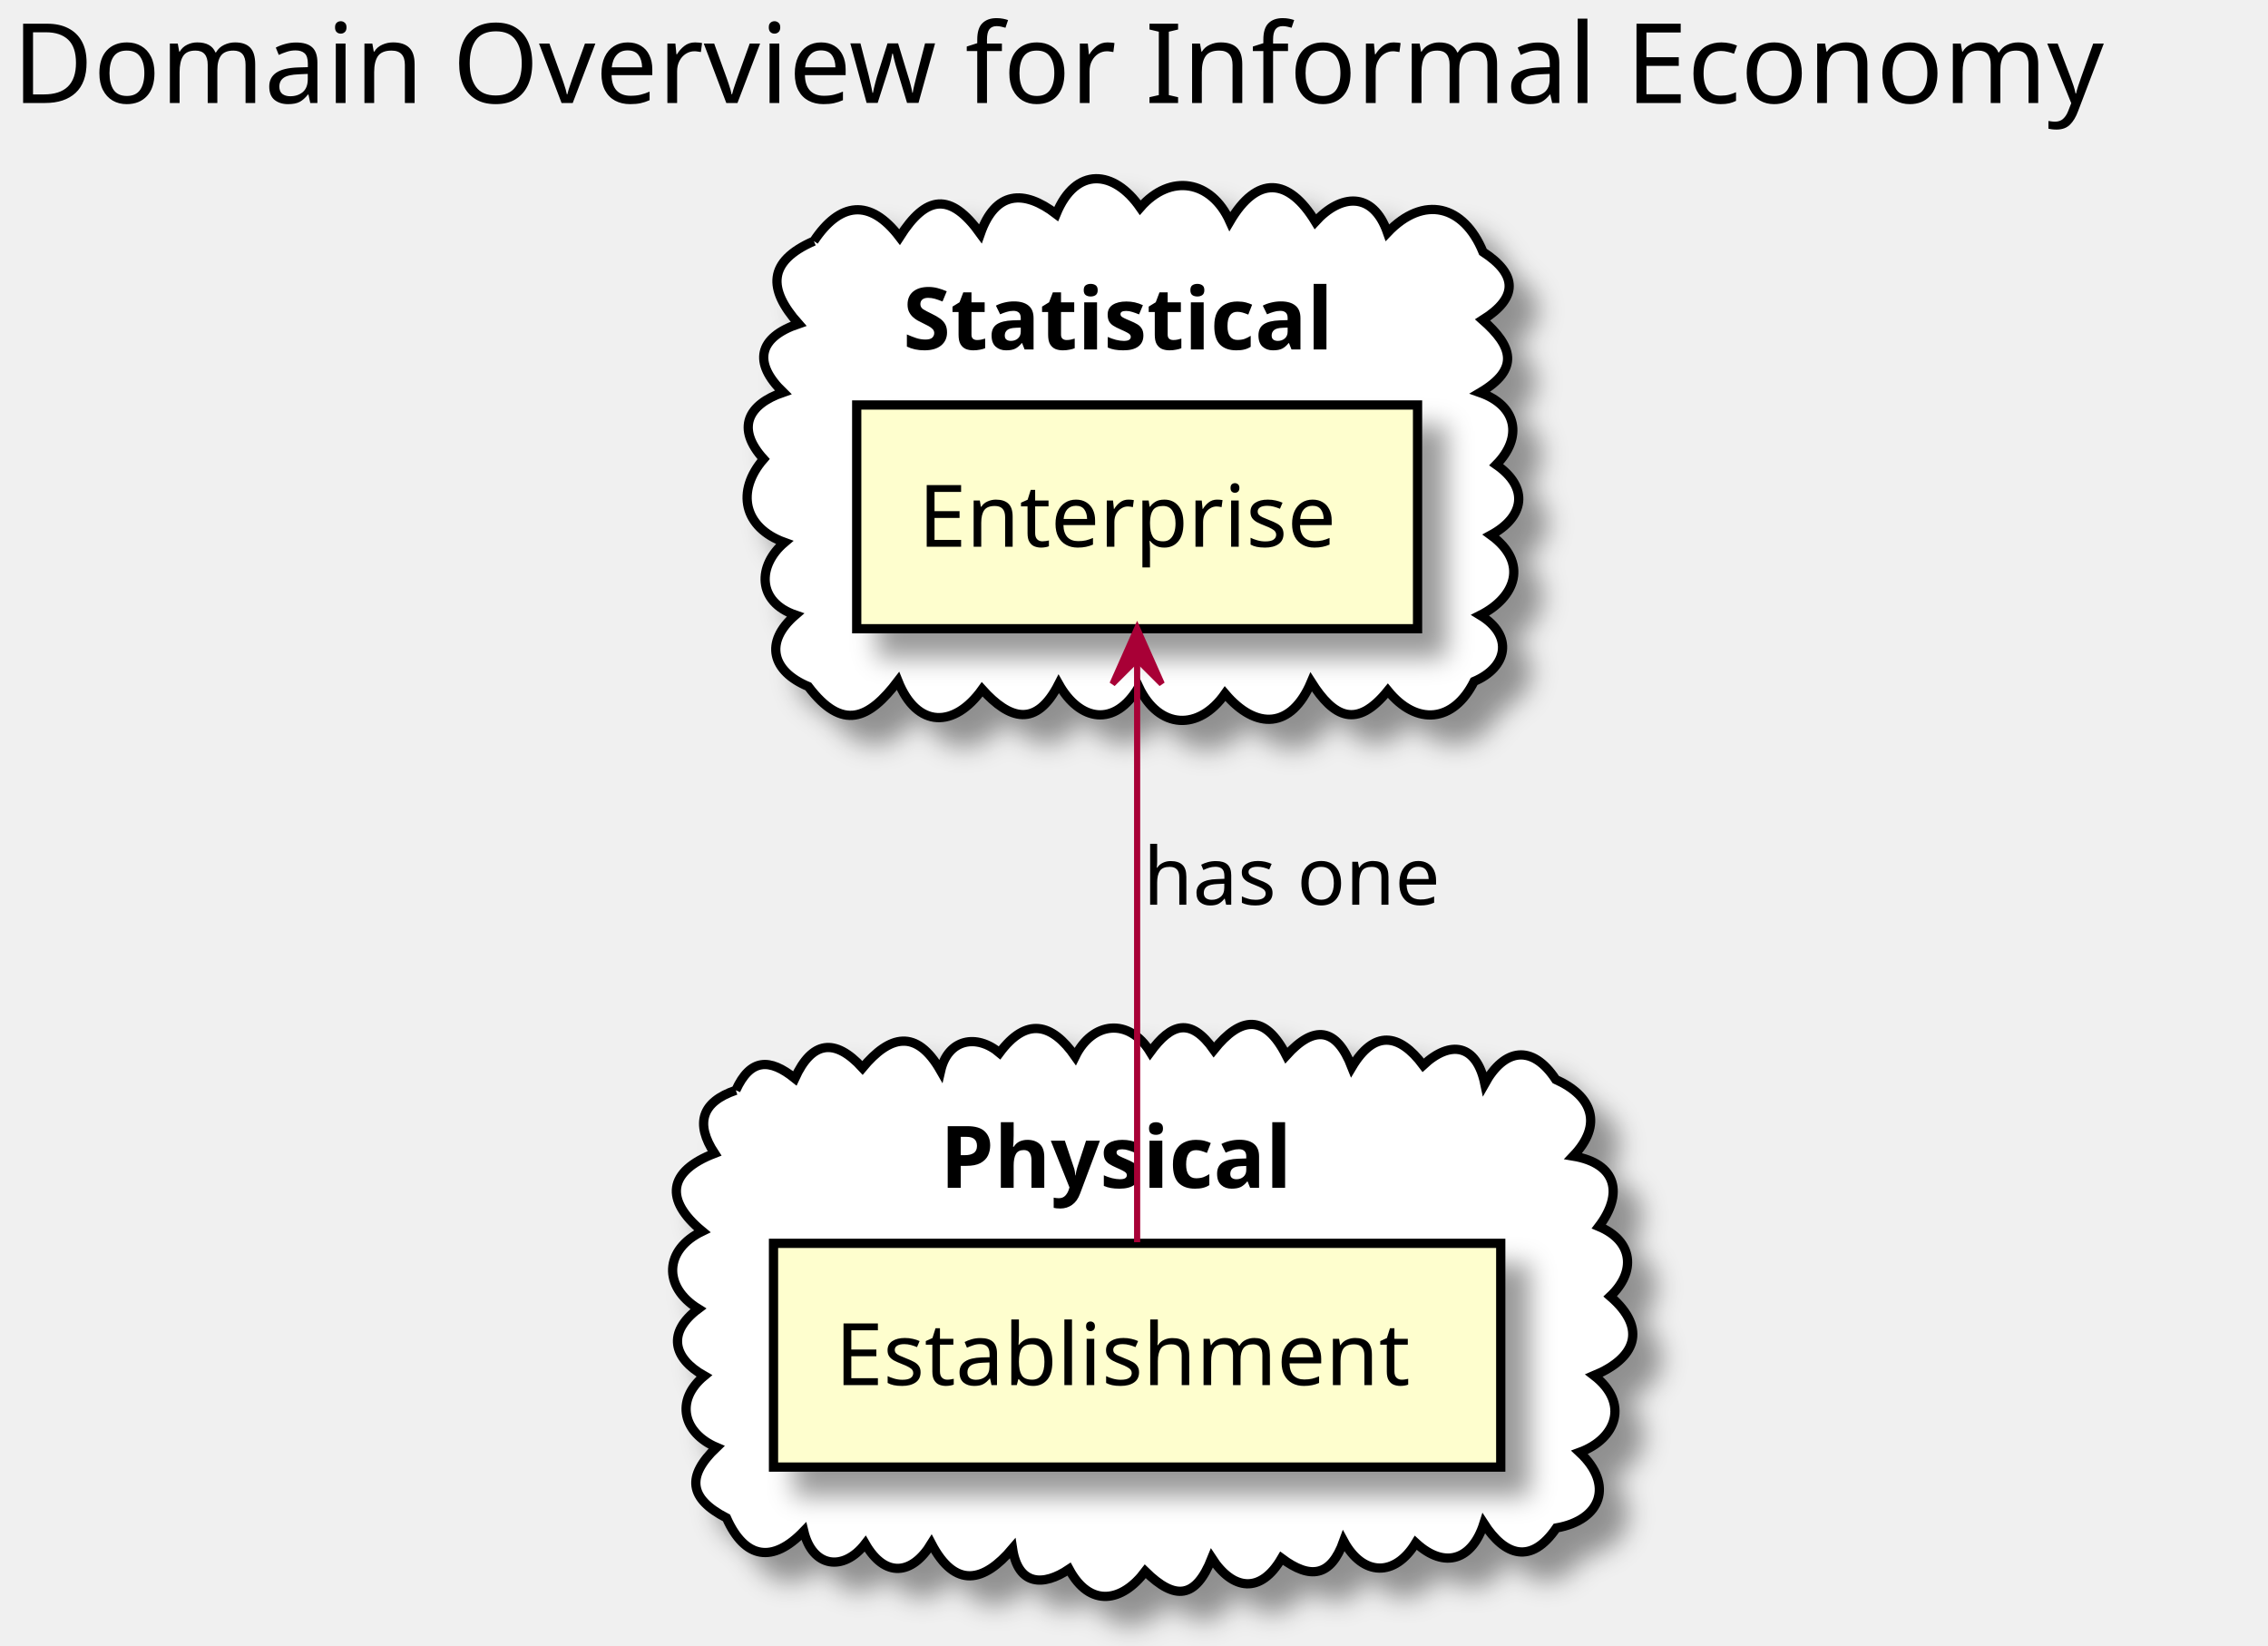
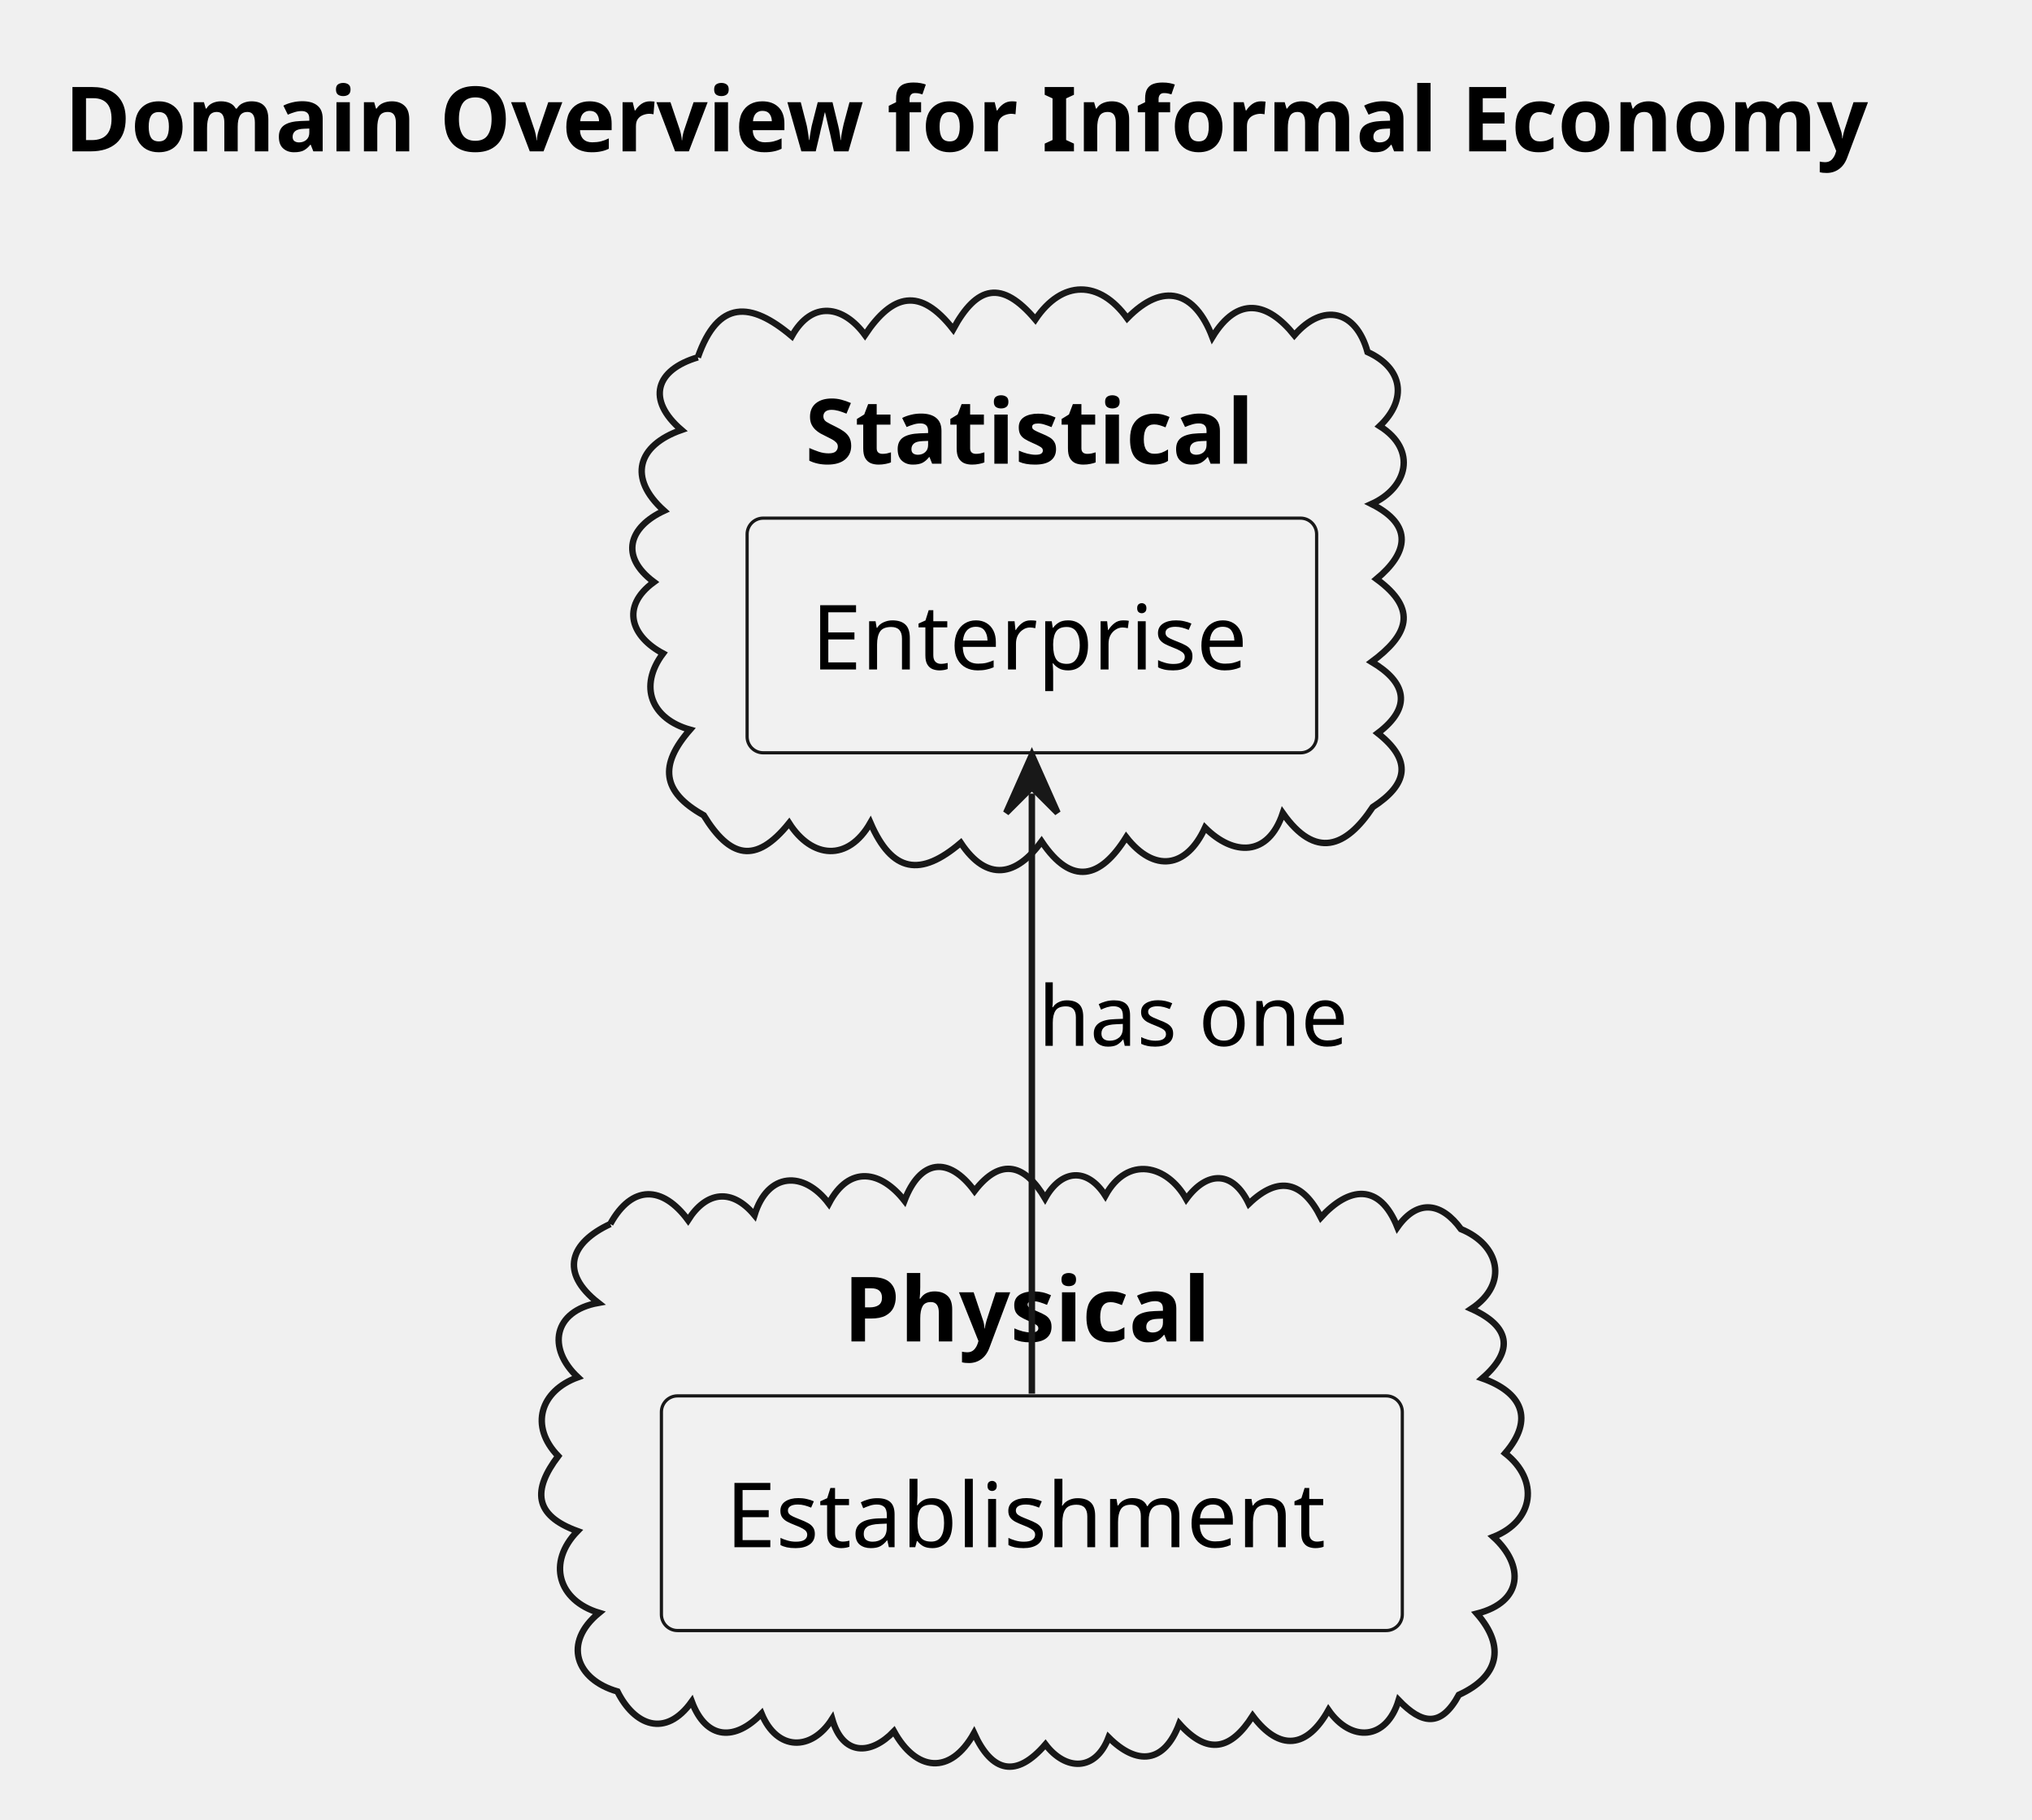
- <svg xmlns="http://www.w3.org/2000/svg" contentScriptType="application/ecmascript" contentStyleType="text/css" height="267px" preserveAspectRatio="none" style="width:368px;height:267px;background:#FFFFFF;" version="1.1" viewBox="0 0 368 267" width="368px" zoomAndPan="magnify">
-   <defs>
-     <filter height="300%" id="f1twu9bai3k805" width="300%" x="-1" y="-1">
-       <feGaussianBlur result="blurOut" stdDeviation="2.0" />
-       <feColorMatrix in="blurOut" result="blurOut2" type="matrix" values="0 0 0 0 0 0 0 0 0 0 0 0 0 0 0 0 0 0 .4 0" />
-       <feOffset dx="4.0" dy="4.0" in="blurOut2" result="blurOut3" />
-       <feBlend in="SourceGraphic" in2="blurOut3" mode="normal" />
-     </filter>
-   </defs>
+ <svg xmlns="http://www.w3.org/2000/svg" contentStyleType="text/css" data-diagram-type="DESCRIPTION" height="283px" preserveAspectRatio="none" style="width:316px;height:283px;background:#FFFFFF;" version="1.1" viewBox="0 0 316 283" width="316px" zoomAndPan="magnify">
+   <defs />
  <g>
-     <text fill="#000000" font-family="sans-serif" font-size="18" lengthAdjust="spacing" textLength="359" x="2" y="16.708">Domain Overview for Informal Economy</text>
-     <path d="M132.054,39.114 C136.266,32.778 141.157,32.142 145.966,38.457 C150.276,31.66 154.198,31.134 159.073,37.911 C161.491,31.002 166.118,30.688 171.373,34.722 C174.557,26.953 180.772,27.561 185.012,33.685 C189.905,28.055 196.557,29.245 199.558,35.922 C203.962,28.433 209.073,28.805 213.433,35.963 C217.511,31.477 222.76,30.97 225.129,37.739 C231.009,31.55 237.52,33.292 240.624,40.865 C246.275,44.541 246.332,48.286 240.566,51.902 C245.394,56.147 246.667,59.844 240.153,63.691 C246.148,65.792 247.142,70.961 242.776,75.386 C248.185,79.152 247.326,83.864 241.904,86.802 C248.069,91.281 245.923,96.906 240.178,99.804 C245.638,103.119 244.629,108.237 239.185,110.545 C235.848,117.2 229.861,117.8 225.191,112.049 C220.15,118.293 216.424,116.428 212.756,110.631 C209.549,118.222 203.824,118.477 198.779,112.529 C194.51,118.634 188.031,118.322 184.774,111.438 C180.907,118.041 175.187,117.03 171.784,110.962 C168.154,118.07 163.833,116.789 159.363,111.827 C154.881,118.098 148.793,118.214 145.703,110.471 C140.981,116.688 136.705,118.677 131.152,111.365 C125.294,108.929 123.911,104.199 129.053,99.771 C122.798,97.622 122.878,91.727 127.302,87.991 C120.647,85.599 119.371,79.669 123.902,74.466 C119.376,69.484 121.344,65.617 127.077,63.646 C122.126,58.852 123.025,54.74 129.574,52.53 C124.578,46.916 124.513,42.41 132.054,39.114 " fill="#FFFFFF" filter="url(#f1twu9bai3k805)" style="stroke:#000000;stroke-width:1.5;" />
-     <text fill="#000000" font-family="sans-serif" font-size="14" font-weight="bold" lengthAdjust="spacing" textLength="76" x="146.508" y="56.694">Statistical</text>
-     <path d="M119.396,176.865 C121.759,171.679 124.902,171.667 128.968,174.937 C131.742,168.858 135.473,168.338 139.947,173.237 C144.332,167.946 148.69,166.808 152.63,173.7 C153.815,168.54 158.48,167.661 162.184,170.802 C166.513,164.975 170.668,165.94 174.464,171.383 C177.239,165.7 183.213,165.06 186.643,170.678 C190.05,166.002 193.192,164.98 196.954,170.312 C201.349,164.828 205.281,164.497 208.718,171.234 C213.249,166.204 216.856,166.707 219.352,173.124 C222.949,167.081 227.015,167.575 230.922,172.805 C235.401,168.621 239.581,169.45 240.917,175.79 C244.088,170.092 248.595,169.33 252.434,175.121 C258.368,177.794 260.171,182.406 255.261,187.546 C262.409,188.742 263.425,193.711 259.425,198.97 C265.039,201.322 265.487,206.342 261.275,210.299 C267.481,215.657 265.236,220.411 258.642,223.147 C264.38,227.567 262.341,233.394 256.303,235.601 C261.928,240.835 259.825,246.605 252.534,247.871 C248.442,253.851 244.158,252.425 240.766,247.141 C238.916,252.979 234.481,254.673 229.719,250.288 C226.35,255.862 221.109,255.715 218.024,249.994 C215.943,255.802 212.591,256.25 207.943,252.785 C204.552,258.621 200.012,257.996 196.634,252.771 C194.028,259.34 190.681,259.687 185.828,254.911 C182.099,259.888 176.863,260.878 173.462,254.553 C169.306,257.358 165.209,257.251 164.29,251.201 C159.65,256.695 154.987,257.788 151.122,250.408 C147.976,255.564 143.561,255.968 140.393,250.431 C136.855,255.017 131.82,254.285 130.418,248.396 C125.386,253.634 120.864,252.936 117.879,246.243 C111.79,243.105 111.333,239.477 116.27,234.79 C110.91,232.518 109.403,227.222 114.278,223.193 C109.151,220.302 108.218,216.123 113.308,212.32 C107.519,208.741 107.782,202.713 113.951,199.745 C107.782,194.659 108.361,190.021 115.945,187.104 C112.756,182.265 113.83,178.753 119.396,176.865 " fill="#FFFFFF" filter="url(#f1twu9bai3k805)" style="stroke:#000000;stroke-width:1.5;" />
-     <text fill="#000000" font-family="sans-serif" font-size="14" font-weight="bold" lengthAdjust="spacing" textLength="64" x="152.508" y="192.694">Physical</text>
-     <rect fill="#FEFECE" filter="url(#f1twu9bai3k805)" height="36.297" style="stroke:#000000;stroke-width:1.5;" width="91" x="139.008" y="65.699" />
-     <text fill="#000000" font-family="sans-serif" font-size="14" lengthAdjust="spacing" textLength="71" x="149.008" y="88.694">Enterprise</text>
-     <rect fill="#FEFECE" filter="url(#f1twu9bai3k805)" height="36.297" style="stroke:#000000;stroke-width:1.5;" width="118" x="125.508" y="201.699" />
-     <text fill="#000000" font-family="sans-serif" font-size="14" lengthAdjust="spacing" textLength="98" x="135.508" y="224.694">Establishment</text>
-     <path d="M184.508,107.019 C184.508,133.609 184.508,177.439 184.508,201.519 " fill="none" id="EN-backto-ES" style="stroke:#A80036;stroke-width:1.0;" />
-     <polygon fill="#A80036" points="184.508,101.939,180.508,110.939,184.508,106.939,188.508,110.939,184.508,101.939" style="stroke:#A80036;stroke-width:1.0;" />
-     <text fill="#000000" font-family="sans-serif" font-size="13" lengthAdjust="spacing" textLength="51" x="185.508" y="146.766">has one</text>
+     <g class="title" data-source-line="2">
+       <text fill="#000000" font-family="sans-serif" font-size="14" font-weight="bold" lengthAdjust="spacing" textLength="288.682" x="10" y="23.535">Domain Overview for Informal Economy</text>
+     </g>
+     <g class="cluster" data-qualified-name="Statistical" data-source-line="4" id="ent0002">
+       <path d="M108.521,55.567 C111.666,46.564 116.749,46.872 123.141,52.27 C126.311,46.612 131.179,47.534 134.511,52.09 C138.804,45.66 143.082,44.593 148.227,51.193 C151.921,44.39 155.774,43.488 161.008,49.679 C165.174,43.489 170.97,43.512 175.293,49.494 C180.888,43.757 185.804,45.238 188.539,52.424 C192.46,45.982 197.098,46.914 201.294,52.123 C205.756,46.995 210.882,48.236 212.669,54.739 C218.189,57.253 218.909,62.125 214.557,66.257 C220.472,69.96 218.859,75.869 213.292,78.374 C219.858,81.668 218.959,85.98 214.068,90.036 C220.659,94.857 218.846,98.808 213.317,102.923 C218.661,106.086 219.673,109.928 214.266,114.011 C219.679,118.289 218.931,121.975 213.476,125.505 C209.316,131.805 204.558,133.639 199.493,126.444 C197.211,133.294 191.781,133.086 187.399,128.704 C184.507,135.046 179.465,135.717 175.144,130.178 C171.149,136.603 166.662,137.837 161.981,130.851 C158.068,136.229 153.516,137.239 149.41,131.061 C143.141,136.405 138.719,135.706 135.359,127.942 C131.875,134.045 126.243,133.522 122.716,127.989 C117.478,134.5 113.481,133.36 109.436,126.78 C102.865,123.117 102.51,118.946 107.306,113.465 C101.331,111.796 99.237,106.771 103.109,101.614 C98.252,99.031 96.38,94.385 101.692,90.505 C96.257,86.459 97.866,81.92 103.271,79.419 C97.596,74.339 99.12,69.247 105.97,66.857 C100.517,62.174 101.901,57.523 108.521,55.567" fill="none" style="stroke:#181818;stroke-width:1;" />
+       <text fill="#000000" font-family="sans-serif" font-size="14" font-weight="bold" lengthAdjust="spacing" textLength="70.506" x="125.214" y="72.106">Statistical</text>
+     </g>
+     <g class="cluster" data-qualified-name="Physical" data-source-line="8" id="ent0004">
+       <path d="M94.901,190.336 C98.292,184.179 103.032,184.358 107.002,189.728 C109.849,185.227 113.824,184.719 117.334,188.945 C119.389,182.234 125.002,181.995 128.891,187.162 C132.082,181.053 137.048,182.086 140.657,186.703 C143.089,180.329 147.472,179.662 151.551,185.195 C155.704,179.807 159.482,181.171 162.528,186.346 C164.993,181.889 169.02,181.416 171.893,185.919 C175.364,179.605 181.506,181.125 184.483,186.453 C187.691,182.071 191.724,181.965 194.21,187.185 C198.9,182.665 202.625,183.785 205.414,189.306 C209.723,184.559 214.511,183.833 217.318,190.829 C220.515,186.313 224.251,187.065 227.195,191.122 C233.113,193.541 234.737,199.56 228.815,203.526 C234.755,206.2 235.592,209.926 230.511,214.33 C236.55,216.459 238.723,220.59 234.07,225.984 C239.399,230.145 238.596,236.479 232.238,238.994 C237.083,243.409 236.883,249.092 229.677,250.918 C234.21,256.112 233.035,260.734 226.869,263.549 C224.073,268.709 221.089,268.105 217.508,264.377 C215.602,270.664 210.095,270.955 206.592,265.916 C203.271,271.858 199.012,272.406 194.806,266.821 C191.435,272.083 187.849,273.018 183.393,268.028 C181.049,274.253 176.804,274.56 172.4,270.16 C170.353,275.529 165.681,275.355 162.58,271.253 C158.017,276.558 154.243,275.607 151.475,269.506 C147.769,276.126 142.434,275.425 139.021,269.222 C135.443,272.938 131.082,273.11 129.412,267.298 C126.191,272.366 120.823,272.297 118.431,266.463 C114.381,270.719 109.847,270.644 107.579,264.587 C103.465,270.346 98.64,268.279 96.018,263.022 C89.588,261.179 87.452,255.472 93.165,250.796 C86.772,248.871 85.049,242.962 89.805,238.089 C82.977,235.616 82.835,231.667 86.808,226.42 C82.283,221.746 84.056,216.264 89.862,214.165 C85.048,209.659 86.034,203.857 93.039,202.597 C86.94,197.828 88.682,193.234 94.901,190.336" fill="none" style="stroke:#181818;stroke-width:1;" />
+       <text fill="#000000" font-family="sans-serif" font-size="14" font-weight="bold" lengthAdjust="spacing" textLength="58.645" x="131.144" y="208.596">Physical</text>
+     </g>
+     <g class="entity" data-qualified-name="Statistical.EN" data-source-line="5" id="ent0003">
+       <rect fill="#F1F1F1" height="36.488" rx="2.5" ry="2.5" style="stroke:#181818;stroke-width:0.5;" width="88.564" x="116.187" y="80.571" />
+       <text fill="#000000" font-family="sans-serif" font-size="14" lengthAdjust="spacing" textLength="68.564" x="126.187" y="104.106">Enterprise</text>
+     </g>
+     <g class="entity" data-qualified-name="Physical.ES" data-source-line="9" id="ent0005">
+       <rect fill="#F1F1F1" height="36.488" rx="2.5" ry="2.5" style="stroke:#181818;stroke-width:0.5;" width="115.218" x="102.857" y="217.061" />
+       <text fill="#000000" font-family="sans-serif" font-size="14" lengthAdjust="spacing" textLength="95.218" x="112.857" y="240.596">Establishment</text>
+     </g>
+     <g class="link" data-entity-1="ent0003" data-entity-2="ent0005" data-link-type="dependency" data-source-line="12" id="lnk7">
+       <path d="M160.467,123.401 C160.467,149.171 160.467,190.941 160.467,216.721" fill="none" id="EN-backto-ES" style="stroke:#181818;stroke-width:1;" />
+       <polygon fill="#181818" points="160.467,117.401,156.467,126.401,160.467,122.401,164.467,126.401,160.467,117.401" style="stroke:#181818;stroke-width:1;" />
+       <text fill="#000000" font-family="sans-serif" font-size="13" lengthAdjust="spacing" textLength="49.283" x="161.467" y="162.629">has one</text>
+     </g>
  </g>
</svg>
